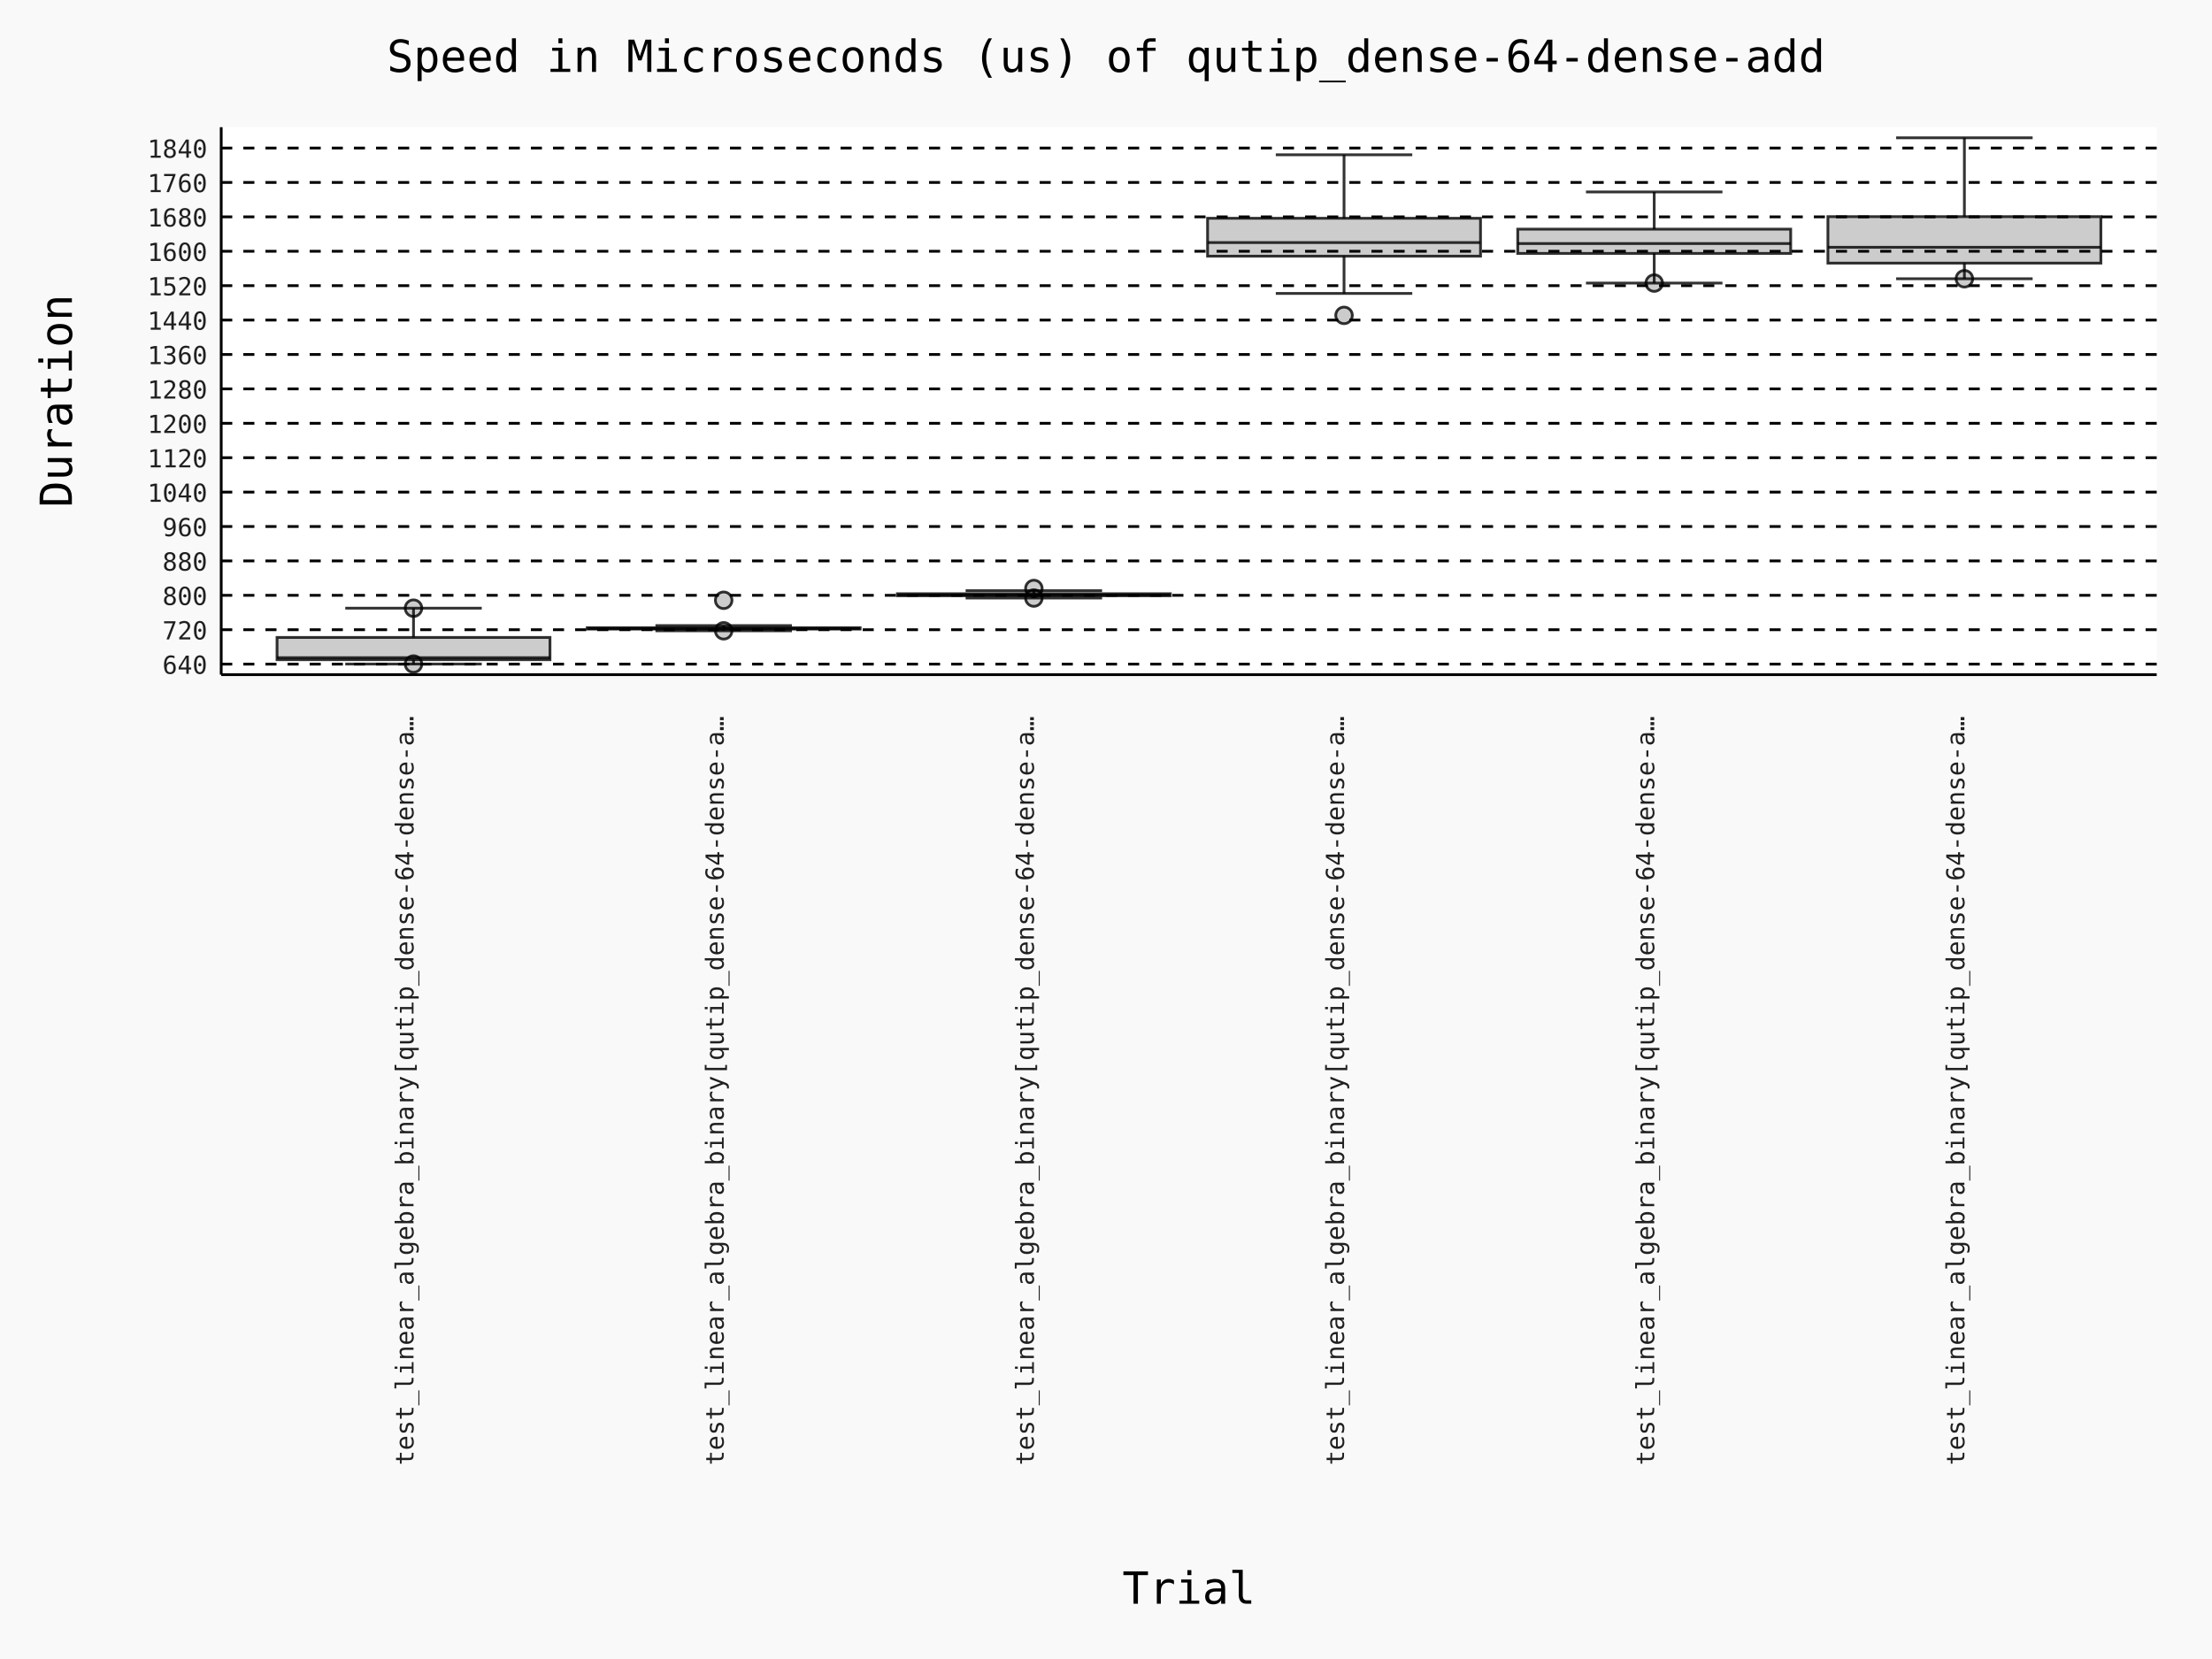
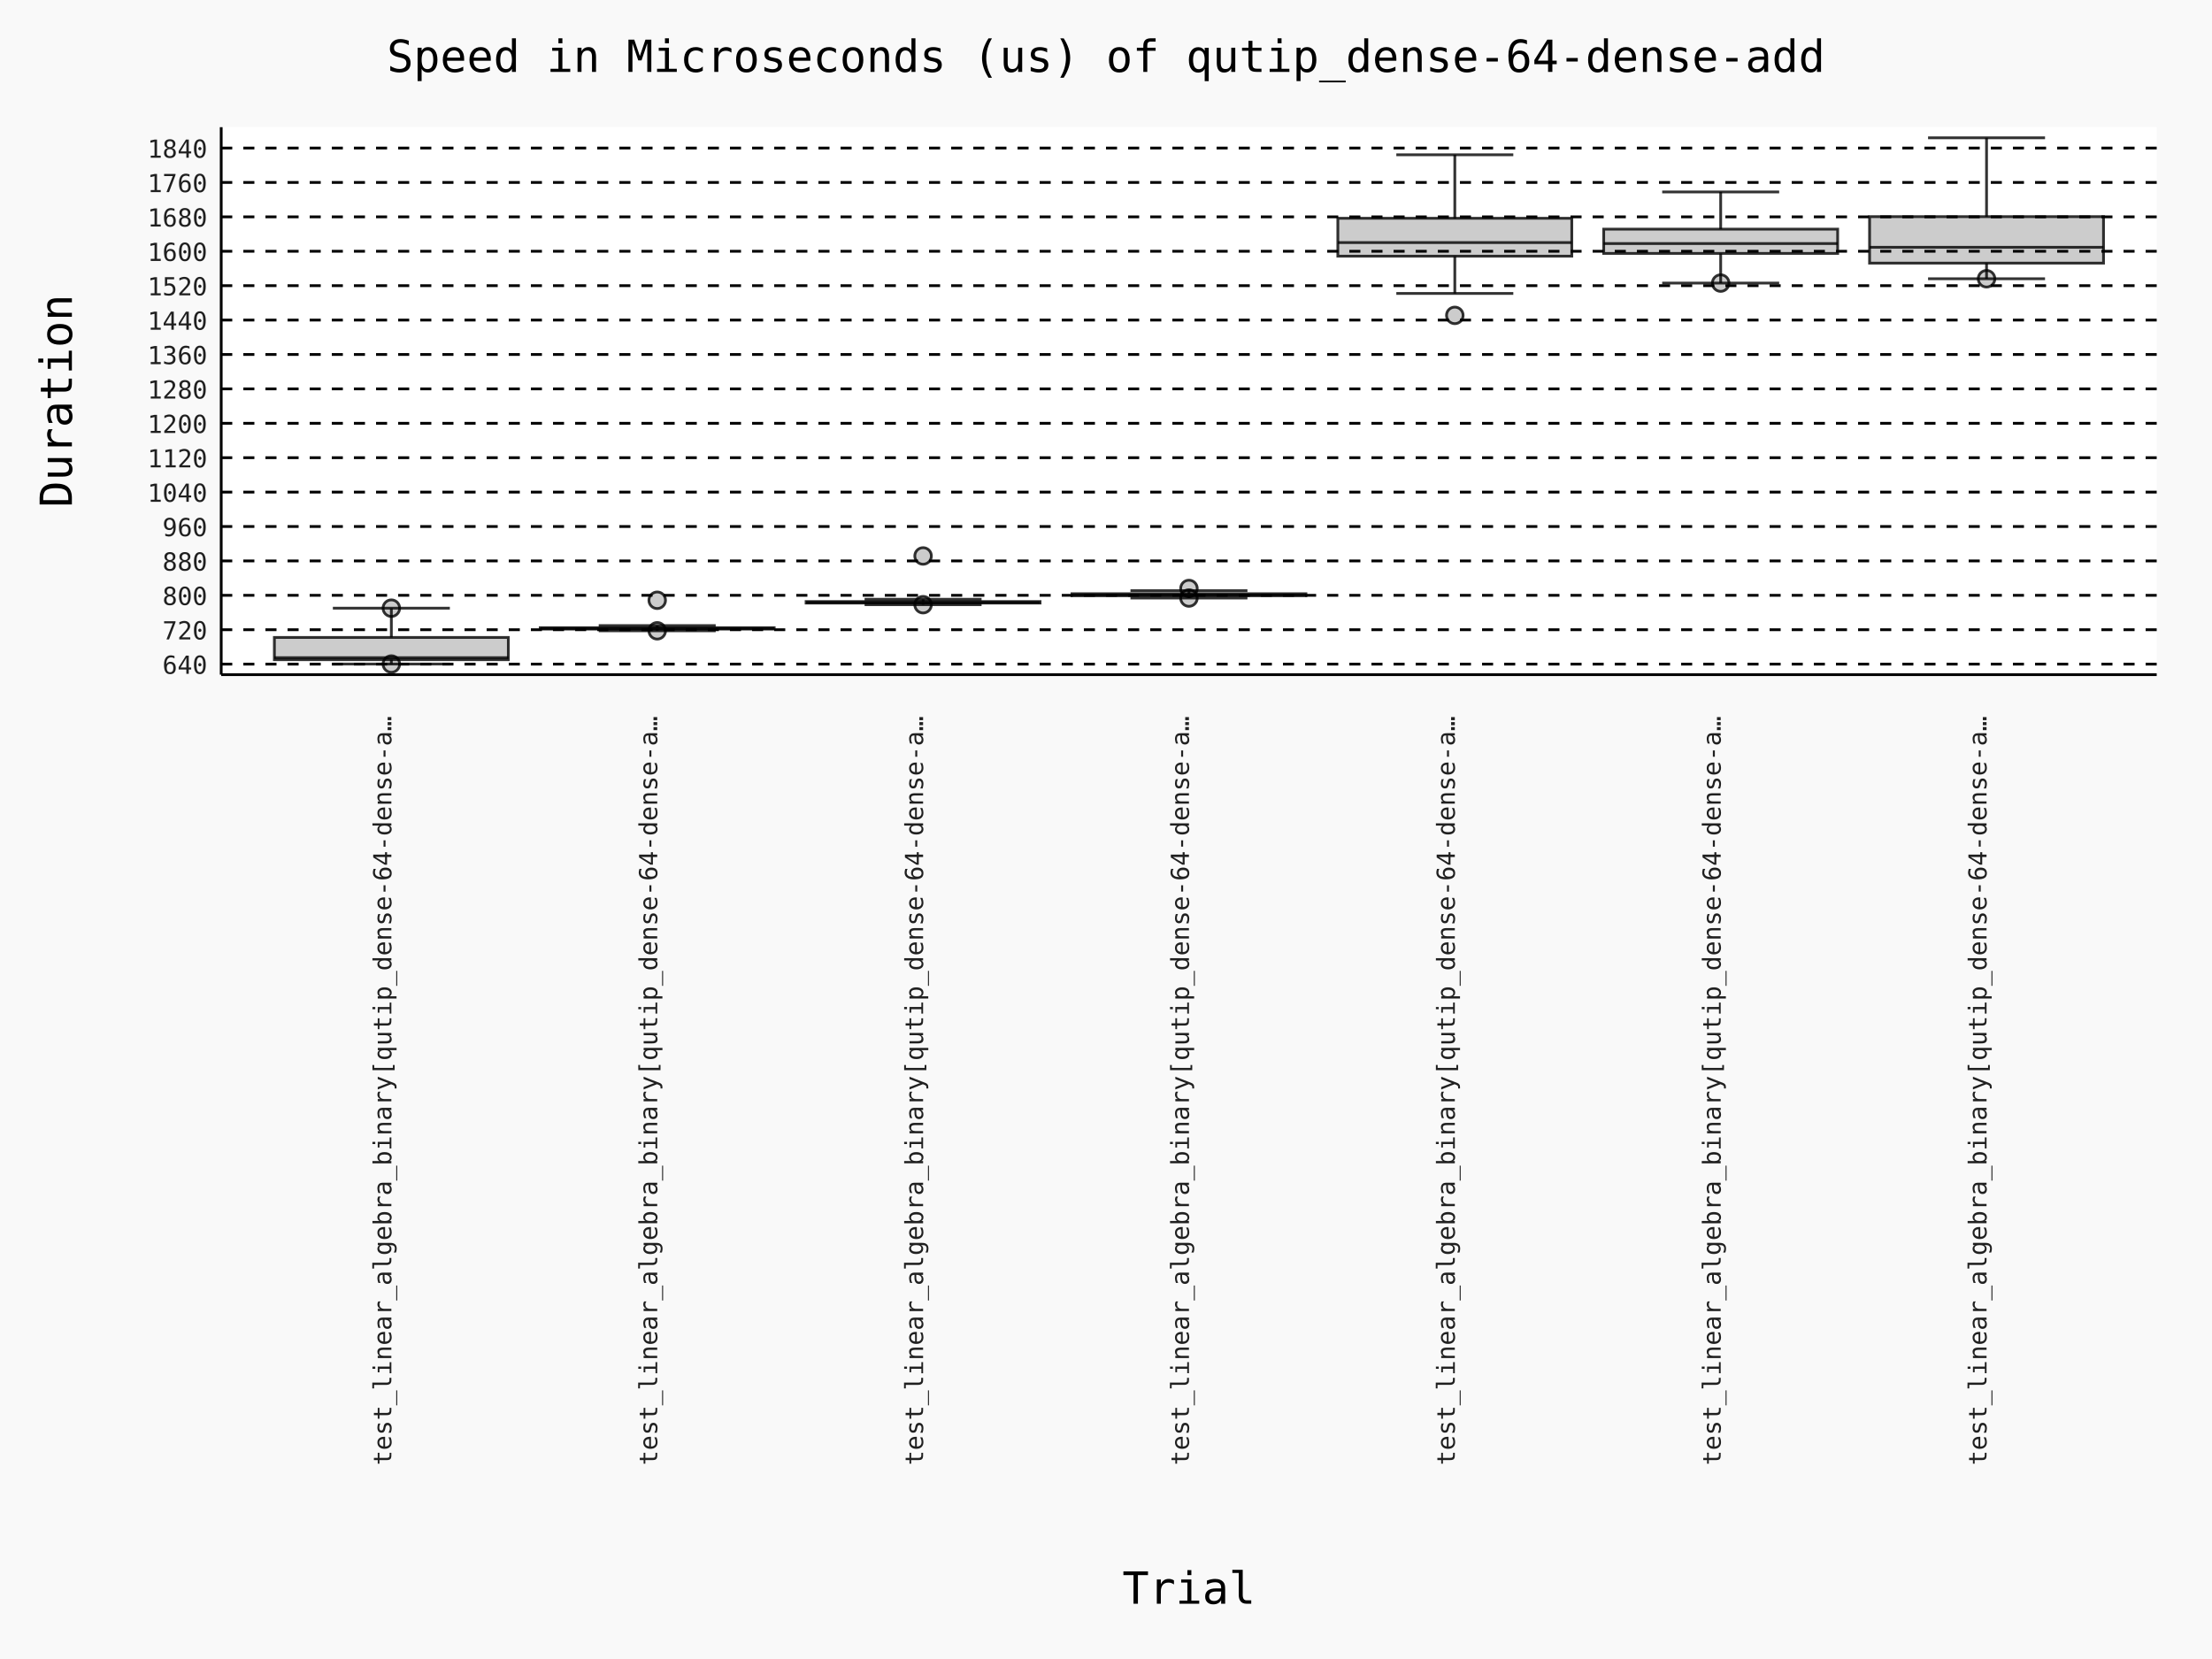
- <svg xmlns="http://www.w3.org/2000/svg" id="chart-178d91f3-d0d7-4920-86ad-eca0e4747cc4" class="pygal-chart" viewBox="0 0 800 600">
+ <svg xmlns="http://www.w3.org/2000/svg" id="chart-81047895-da1c-40f2-8db0-9042aca8a37a" class="pygal-chart" viewBox="0 0 800 600">
  <defs>
-     <style type="text/css">#chart-178d91f3-d0d7-4920-86ad-eca0e4747cc4{-webkit-user-select:none;-webkit-font-smoothing:antialiased;font-family:Consolas,"Deja Vu Sans Mono","Bitstream Vera Sans Mono","Courier New",monospace}#chart-178d91f3-d0d7-4920-86ad-eca0e4747cc4 .title{font-family:Consolas,"Deja Vu Sans Mono","Bitstream Vera Sans Mono","Courier New",monospace;font-size:16px}#chart-178d91f3-d0d7-4920-86ad-eca0e4747cc4 .legends .legend text{font-family:Consolas,"Deja Vu Sans Mono","Bitstream Vera Sans Mono","Courier New",monospace;font-size:14px}#chart-178d91f3-d0d7-4920-86ad-eca0e4747cc4 .axis text{font-family:Consolas,"Deja Vu Sans Mono","Bitstream Vera Sans Mono","Courier New",monospace;font-size:10px}#chart-178d91f3-d0d7-4920-86ad-eca0e4747cc4 .axis text.major{font-family:Consolas,"Deja Vu Sans Mono","Bitstream Vera Sans Mono","Courier New",monospace;font-size:10px}#chart-178d91f3-d0d7-4920-86ad-eca0e4747cc4 .text-overlay text.value{font-family:Consolas,"Deja Vu Sans Mono","Bitstream Vera Sans Mono","Courier New",monospace;font-size:16px}#chart-178d91f3-d0d7-4920-86ad-eca0e4747cc4 .text-overlay text.label{font-family:Consolas,"Deja Vu Sans Mono","Bitstream Vera Sans Mono","Courier New",monospace;font-size:10px}#chart-178d91f3-d0d7-4920-86ad-eca0e4747cc4 .tooltip{font-family:Consolas,"Deja Vu Sans Mono","Bitstream Vera Sans Mono","Courier New",monospace;font-size:14px}#chart-178d91f3-d0d7-4920-86ad-eca0e4747cc4 text.no_data{font-family:Consolas,"Deja Vu Sans Mono","Bitstream Vera Sans Mono","Courier New",monospace;font-size:64px}
- #chart-178d91f3-d0d7-4920-86ad-eca0e4747cc4{background-color:rgba(249,249,249,1)}#chart-178d91f3-d0d7-4920-86ad-eca0e4747cc4 path,#chart-178d91f3-d0d7-4920-86ad-eca0e4747cc4 line,#chart-178d91f3-d0d7-4920-86ad-eca0e4747cc4 rect,#chart-178d91f3-d0d7-4920-86ad-eca0e4747cc4 circle{-webkit-transition:150ms;-moz-transition:150ms;transition:150ms}#chart-178d91f3-d0d7-4920-86ad-eca0e4747cc4 .graph &gt; .background{fill:rgba(249,249,249,1)}#chart-178d91f3-d0d7-4920-86ad-eca0e4747cc4 .plot &gt; .background{fill:rgba(255,255,255,1)}#chart-178d91f3-d0d7-4920-86ad-eca0e4747cc4 .graph{fill:rgba(0,0,0,.87)}#chart-178d91f3-d0d7-4920-86ad-eca0e4747cc4 text.no_data{fill:rgba(0,0,0,1)}#chart-178d91f3-d0d7-4920-86ad-eca0e4747cc4 .title{fill:rgba(0,0,0,1)}#chart-178d91f3-d0d7-4920-86ad-eca0e4747cc4 .legends .legend text{fill:rgba(0,0,0,.87)}#chart-178d91f3-d0d7-4920-86ad-eca0e4747cc4 .legends .legend:hover text{fill:rgba(0,0,0,1)}#chart-178d91f3-d0d7-4920-86ad-eca0e4747cc4 .axis .line{stroke:rgba(0,0,0,1)}#chart-178d91f3-d0d7-4920-86ad-eca0e4747cc4 .axis .guide.line{stroke:rgba(0,0,0,.54)}#chart-178d91f3-d0d7-4920-86ad-eca0e4747cc4 .axis .major.line{stroke:rgba(0,0,0,.87)}#chart-178d91f3-d0d7-4920-86ad-eca0e4747cc4 .axis text.major{fill:rgba(0,0,0,1)}#chart-178d91f3-d0d7-4920-86ad-eca0e4747cc4 .axis.y .guides:hover .guide.line,#chart-178d91f3-d0d7-4920-86ad-eca0e4747cc4 .line-graph .axis.x .guides:hover .guide.line,#chart-178d91f3-d0d7-4920-86ad-eca0e4747cc4 .stackedline-graph .axis.x .guides:hover .guide.line,#chart-178d91f3-d0d7-4920-86ad-eca0e4747cc4 .xy-graph .axis.x .guides:hover .guide.line{stroke:rgba(0,0,0,1)}#chart-178d91f3-d0d7-4920-86ad-eca0e4747cc4 .axis .guides:hover text{fill:rgba(0,0,0,1)}#chart-178d91f3-d0d7-4920-86ad-eca0e4747cc4 .reactive{fill-opacity:.7;stroke-opacity:.8;stroke-width:1}#chart-178d91f3-d0d7-4920-86ad-eca0e4747cc4 .ci{stroke:rgba(0,0,0,.87)}#chart-178d91f3-d0d7-4920-86ad-eca0e4747cc4 .reactive.active,#chart-178d91f3-d0d7-4920-86ad-eca0e4747cc4 .active .reactive{fill-opacity:.8;stroke-opacity:.9;stroke-width:4}#chart-178d91f3-d0d7-4920-86ad-eca0e4747cc4 .ci .reactive.active{stroke-width:1.5}#chart-178d91f3-d0d7-4920-86ad-eca0e4747cc4 .series text{fill:rgba(0,0,0,1)}#chart-178d91f3-d0d7-4920-86ad-eca0e4747cc4 .tooltip rect{fill:rgba(255,255,255,1);stroke:rgba(0,0,0,1);-webkit-transition:opacity 150ms;-moz-transition:opacity 150ms;transition:opacity 150ms}#chart-178d91f3-d0d7-4920-86ad-eca0e4747cc4 .tooltip .label{fill:rgba(0,0,0,.87)}#chart-178d91f3-d0d7-4920-86ad-eca0e4747cc4 .tooltip .label{fill:rgba(0,0,0,.87)}#chart-178d91f3-d0d7-4920-86ad-eca0e4747cc4 .tooltip .legend{font-size:.8em;fill:rgba(0,0,0,.54)}#chart-178d91f3-d0d7-4920-86ad-eca0e4747cc4 .tooltip .x_label{font-size:.6em;fill:rgba(0,0,0,1)}#chart-178d91f3-d0d7-4920-86ad-eca0e4747cc4 .tooltip .xlink{font-size:.5em;text-decoration:underline}#chart-178d91f3-d0d7-4920-86ad-eca0e4747cc4 .tooltip .value{font-size:1.5em}#chart-178d91f3-d0d7-4920-86ad-eca0e4747cc4 .bound{font-size:.5em}#chart-178d91f3-d0d7-4920-86ad-eca0e4747cc4 .max-value{font-size:.75em;fill:rgba(0,0,0,.54)}#chart-178d91f3-d0d7-4920-86ad-eca0e4747cc4 .map-element{fill:rgba(255,255,255,1);stroke:rgba(0,0,0,.54) !important}#chart-178d91f3-d0d7-4920-86ad-eca0e4747cc4 .map-element .reactive{fill-opacity:inherit;stroke-opacity:inherit}#chart-178d91f3-d0d7-4920-86ad-eca0e4747cc4 .color-0,#chart-178d91f3-d0d7-4920-86ad-eca0e4747cc4 .color-0 a:visited{stroke:#000000;fill:#000000}#chart-178d91f3-d0d7-4920-86ad-eca0e4747cc4 .color-1,#chart-178d91f3-d0d7-4920-86ad-eca0e4747cc4 .color-1 a:visited{stroke:#000000;fill:#000000}#chart-178d91f3-d0d7-4920-86ad-eca0e4747cc4 .color-2,#chart-178d91f3-d0d7-4920-86ad-eca0e4747cc4 .color-2 a:visited{stroke:#000000;fill:#000000}#chart-178d91f3-d0d7-4920-86ad-eca0e4747cc4 .color-3,#chart-178d91f3-d0d7-4920-86ad-eca0e4747cc4 .color-3 a:visited{stroke:#000000;fill:#000000}#chart-178d91f3-d0d7-4920-86ad-eca0e4747cc4 .color-4,#chart-178d91f3-d0d7-4920-86ad-eca0e4747cc4 .color-4 a:visited{stroke:#000000;fill:#000000}#chart-178d91f3-d0d7-4920-86ad-eca0e4747cc4 .color-5,#chart-178d91f3-d0d7-4920-86ad-eca0e4747cc4 .color-5 a:visited{stroke:#000000;fill:#000000}#chart-178d91f3-d0d7-4920-86ad-eca0e4747cc4 .text-overlay .color-0 text{fill:white}#chart-178d91f3-d0d7-4920-86ad-eca0e4747cc4 .text-overlay .color-1 text{fill:white}#chart-178d91f3-d0d7-4920-86ad-eca0e4747cc4 .text-overlay .color-2 text{fill:white}#chart-178d91f3-d0d7-4920-86ad-eca0e4747cc4 .text-overlay .color-3 text{fill:white}#chart-178d91f3-d0d7-4920-86ad-eca0e4747cc4 .text-overlay .color-4 text{fill:white}#chart-178d91f3-d0d7-4920-86ad-eca0e4747cc4 .text-overlay .color-5 text{fill:white}
- #chart-178d91f3-d0d7-4920-86ad-eca0e4747cc4 text.no_data{text-anchor:middle}#chart-178d91f3-d0d7-4920-86ad-eca0e4747cc4 .guide.line{fill:none}#chart-178d91f3-d0d7-4920-86ad-eca0e4747cc4 .centered{text-anchor:middle}#chart-178d91f3-d0d7-4920-86ad-eca0e4747cc4 .title{text-anchor:middle}#chart-178d91f3-d0d7-4920-86ad-eca0e4747cc4 .legends .legend text{fill-opacity:1}#chart-178d91f3-d0d7-4920-86ad-eca0e4747cc4 .axis.x text{text-anchor:middle}#chart-178d91f3-d0d7-4920-86ad-eca0e4747cc4 .axis.x:not(.web) text[transform]{text-anchor:start}#chart-178d91f3-d0d7-4920-86ad-eca0e4747cc4 .axis.x:not(.web) text[transform].backwards{text-anchor:end}#chart-178d91f3-d0d7-4920-86ad-eca0e4747cc4 .axis.y text{text-anchor:end}#chart-178d91f3-d0d7-4920-86ad-eca0e4747cc4 .axis.y text[transform].backwards{text-anchor:start}#chart-178d91f3-d0d7-4920-86ad-eca0e4747cc4 .axis.y2 text{text-anchor:start}#chart-178d91f3-d0d7-4920-86ad-eca0e4747cc4 .axis.y2 text[transform].backwards{text-anchor:end}#chart-178d91f3-d0d7-4920-86ad-eca0e4747cc4 .axis .guide.line{stroke-dasharray:4,4;stroke:black}#chart-178d91f3-d0d7-4920-86ad-eca0e4747cc4 .axis .major.guide.line{stroke-dasharray:6,6;stroke:black}#chart-178d91f3-d0d7-4920-86ad-eca0e4747cc4 .horizontal .axis.y .guide.line,#chart-178d91f3-d0d7-4920-86ad-eca0e4747cc4 .horizontal .axis.y2 .guide.line,#chart-178d91f3-d0d7-4920-86ad-eca0e4747cc4 .vertical .axis.x .guide.line{opacity:0}#chart-178d91f3-d0d7-4920-86ad-eca0e4747cc4 .horizontal .axis.always_show .guide.line,#chart-178d91f3-d0d7-4920-86ad-eca0e4747cc4 .vertical .axis.always_show .guide.line{opacity:1 !important}#chart-178d91f3-d0d7-4920-86ad-eca0e4747cc4 .axis.y .guides:hover .guide.line,#chart-178d91f3-d0d7-4920-86ad-eca0e4747cc4 .axis.y2 .guides:hover .guide.line,#chart-178d91f3-d0d7-4920-86ad-eca0e4747cc4 .axis.x .guides:hover .guide.line{opacity:1}#chart-178d91f3-d0d7-4920-86ad-eca0e4747cc4 .axis .guides:hover text{opacity:1}#chart-178d91f3-d0d7-4920-86ad-eca0e4747cc4 .nofill{fill:none}#chart-178d91f3-d0d7-4920-86ad-eca0e4747cc4 .subtle-fill{fill-opacity:.2}#chart-178d91f3-d0d7-4920-86ad-eca0e4747cc4 .dot{stroke-width:1px;fill-opacity:1;stroke-opacity:1}#chart-178d91f3-d0d7-4920-86ad-eca0e4747cc4 .dot.active{stroke-width:5px}#chart-178d91f3-d0d7-4920-86ad-eca0e4747cc4 .dot.negative{fill:transparent}#chart-178d91f3-d0d7-4920-86ad-eca0e4747cc4 text,#chart-178d91f3-d0d7-4920-86ad-eca0e4747cc4 tspan{stroke:none !important}#chart-178d91f3-d0d7-4920-86ad-eca0e4747cc4 .series text.active{opacity:1}#chart-178d91f3-d0d7-4920-86ad-eca0e4747cc4 .tooltip rect{fill-opacity:.95;stroke-width:.5}#chart-178d91f3-d0d7-4920-86ad-eca0e4747cc4 .tooltip text{fill-opacity:1}#chart-178d91f3-d0d7-4920-86ad-eca0e4747cc4 .showable{visibility:hidden}#chart-178d91f3-d0d7-4920-86ad-eca0e4747cc4 .showable.shown{visibility:visible}#chart-178d91f3-d0d7-4920-86ad-eca0e4747cc4 .gauge-background{fill:rgba(229,229,229,1);stroke:none}#chart-178d91f3-d0d7-4920-86ad-eca0e4747cc4 .bg-lines{stroke:rgba(249,249,249,1);stroke-width:2px}
+     <style type="text/css">#chart-81047895-da1c-40f2-8db0-9042aca8a37a{-webkit-user-select:none;-webkit-font-smoothing:antialiased;font-family:Consolas,"Deja Vu Sans Mono","Bitstream Vera Sans Mono","Courier New",monospace}#chart-81047895-da1c-40f2-8db0-9042aca8a37a .title{font-family:Consolas,"Deja Vu Sans Mono","Bitstream Vera Sans Mono","Courier New",monospace;font-size:16px}#chart-81047895-da1c-40f2-8db0-9042aca8a37a .legends .legend text{font-family:Consolas,"Deja Vu Sans Mono","Bitstream Vera Sans Mono","Courier New",monospace;font-size:14px}#chart-81047895-da1c-40f2-8db0-9042aca8a37a .axis text{font-family:Consolas,"Deja Vu Sans Mono","Bitstream Vera Sans Mono","Courier New",monospace;font-size:10px}#chart-81047895-da1c-40f2-8db0-9042aca8a37a .axis text.major{font-family:Consolas,"Deja Vu Sans Mono","Bitstream Vera Sans Mono","Courier New",monospace;font-size:10px}#chart-81047895-da1c-40f2-8db0-9042aca8a37a .text-overlay text.value{font-family:Consolas,"Deja Vu Sans Mono","Bitstream Vera Sans Mono","Courier New",monospace;font-size:16px}#chart-81047895-da1c-40f2-8db0-9042aca8a37a .text-overlay text.label{font-family:Consolas,"Deja Vu Sans Mono","Bitstream Vera Sans Mono","Courier New",monospace;font-size:10px}#chart-81047895-da1c-40f2-8db0-9042aca8a37a .tooltip{font-family:Consolas,"Deja Vu Sans Mono","Bitstream Vera Sans Mono","Courier New",monospace;font-size:14px}#chart-81047895-da1c-40f2-8db0-9042aca8a37a text.no_data{font-family:Consolas,"Deja Vu Sans Mono","Bitstream Vera Sans Mono","Courier New",monospace;font-size:64px}
+ #chart-81047895-da1c-40f2-8db0-9042aca8a37a{background-color:rgba(249,249,249,1)}#chart-81047895-da1c-40f2-8db0-9042aca8a37a path,#chart-81047895-da1c-40f2-8db0-9042aca8a37a line,#chart-81047895-da1c-40f2-8db0-9042aca8a37a rect,#chart-81047895-da1c-40f2-8db0-9042aca8a37a circle{-webkit-transition:150ms;-moz-transition:150ms;transition:150ms}#chart-81047895-da1c-40f2-8db0-9042aca8a37a .graph &gt; .background{fill:rgba(249,249,249,1)}#chart-81047895-da1c-40f2-8db0-9042aca8a37a .plot &gt; .background{fill:rgba(255,255,255,1)}#chart-81047895-da1c-40f2-8db0-9042aca8a37a .graph{fill:rgba(0,0,0,.87)}#chart-81047895-da1c-40f2-8db0-9042aca8a37a text.no_data{fill:rgba(0,0,0,1)}#chart-81047895-da1c-40f2-8db0-9042aca8a37a .title{fill:rgba(0,0,0,1)}#chart-81047895-da1c-40f2-8db0-9042aca8a37a .legends .legend text{fill:rgba(0,0,0,.87)}#chart-81047895-da1c-40f2-8db0-9042aca8a37a .legends .legend:hover text{fill:rgba(0,0,0,1)}#chart-81047895-da1c-40f2-8db0-9042aca8a37a .axis .line{stroke:rgba(0,0,0,1)}#chart-81047895-da1c-40f2-8db0-9042aca8a37a .axis .guide.line{stroke:rgba(0,0,0,.54)}#chart-81047895-da1c-40f2-8db0-9042aca8a37a .axis .major.line{stroke:rgba(0,0,0,.87)}#chart-81047895-da1c-40f2-8db0-9042aca8a37a .axis text.major{fill:rgba(0,0,0,1)}#chart-81047895-da1c-40f2-8db0-9042aca8a37a .axis.y .guides:hover .guide.line,#chart-81047895-da1c-40f2-8db0-9042aca8a37a .line-graph .axis.x .guides:hover .guide.line,#chart-81047895-da1c-40f2-8db0-9042aca8a37a .stackedline-graph .axis.x .guides:hover .guide.line,#chart-81047895-da1c-40f2-8db0-9042aca8a37a .xy-graph .axis.x .guides:hover .guide.line{stroke:rgba(0,0,0,1)}#chart-81047895-da1c-40f2-8db0-9042aca8a37a .axis .guides:hover text{fill:rgba(0,0,0,1)}#chart-81047895-da1c-40f2-8db0-9042aca8a37a .reactive{fill-opacity:.7;stroke-opacity:.8;stroke-width:1}#chart-81047895-da1c-40f2-8db0-9042aca8a37a .ci{stroke:rgba(0,0,0,.87)}#chart-81047895-da1c-40f2-8db0-9042aca8a37a .reactive.active,#chart-81047895-da1c-40f2-8db0-9042aca8a37a .active .reactive{fill-opacity:.8;stroke-opacity:.9;stroke-width:4}#chart-81047895-da1c-40f2-8db0-9042aca8a37a .ci .reactive.active{stroke-width:1.5}#chart-81047895-da1c-40f2-8db0-9042aca8a37a .series text{fill:rgba(0,0,0,1)}#chart-81047895-da1c-40f2-8db0-9042aca8a37a .tooltip rect{fill:rgba(255,255,255,1);stroke:rgba(0,0,0,1);-webkit-transition:opacity 150ms;-moz-transition:opacity 150ms;transition:opacity 150ms}#chart-81047895-da1c-40f2-8db0-9042aca8a37a .tooltip .label{fill:rgba(0,0,0,.87)}#chart-81047895-da1c-40f2-8db0-9042aca8a37a .tooltip .label{fill:rgba(0,0,0,.87)}#chart-81047895-da1c-40f2-8db0-9042aca8a37a .tooltip .legend{font-size:.8em;fill:rgba(0,0,0,.54)}#chart-81047895-da1c-40f2-8db0-9042aca8a37a .tooltip .x_label{font-size:.6em;fill:rgba(0,0,0,1)}#chart-81047895-da1c-40f2-8db0-9042aca8a37a .tooltip .xlink{font-size:.5em;text-decoration:underline}#chart-81047895-da1c-40f2-8db0-9042aca8a37a .tooltip .value{font-size:1.5em}#chart-81047895-da1c-40f2-8db0-9042aca8a37a .bound{font-size:.5em}#chart-81047895-da1c-40f2-8db0-9042aca8a37a .max-value{font-size:.75em;fill:rgba(0,0,0,.54)}#chart-81047895-da1c-40f2-8db0-9042aca8a37a .map-element{fill:rgba(255,255,255,1);stroke:rgba(0,0,0,.54) !important}#chart-81047895-da1c-40f2-8db0-9042aca8a37a .map-element .reactive{fill-opacity:inherit;stroke-opacity:inherit}#chart-81047895-da1c-40f2-8db0-9042aca8a37a .color-0,#chart-81047895-da1c-40f2-8db0-9042aca8a37a .color-0 a:visited{stroke:#000000;fill:#000000}#chart-81047895-da1c-40f2-8db0-9042aca8a37a .color-1,#chart-81047895-da1c-40f2-8db0-9042aca8a37a .color-1 a:visited{stroke:#000000;fill:#000000}#chart-81047895-da1c-40f2-8db0-9042aca8a37a .color-2,#chart-81047895-da1c-40f2-8db0-9042aca8a37a .color-2 a:visited{stroke:#000000;fill:#000000}#chart-81047895-da1c-40f2-8db0-9042aca8a37a .color-3,#chart-81047895-da1c-40f2-8db0-9042aca8a37a .color-3 a:visited{stroke:#000000;fill:#000000}#chart-81047895-da1c-40f2-8db0-9042aca8a37a .color-4,#chart-81047895-da1c-40f2-8db0-9042aca8a37a .color-4 a:visited{stroke:#000000;fill:#000000}#chart-81047895-da1c-40f2-8db0-9042aca8a37a .color-5,#chart-81047895-da1c-40f2-8db0-9042aca8a37a .color-5 a:visited{stroke:#000000;fill:#000000}#chart-81047895-da1c-40f2-8db0-9042aca8a37a .color-6,#chart-81047895-da1c-40f2-8db0-9042aca8a37a .color-6 a:visited{stroke:#000000;fill:#000000}#chart-81047895-da1c-40f2-8db0-9042aca8a37a .text-overlay .color-0 text{fill:white}#chart-81047895-da1c-40f2-8db0-9042aca8a37a .text-overlay .color-1 text{fill:white}#chart-81047895-da1c-40f2-8db0-9042aca8a37a .text-overlay .color-2 text{fill:white}#chart-81047895-da1c-40f2-8db0-9042aca8a37a .text-overlay .color-3 text{fill:white}#chart-81047895-da1c-40f2-8db0-9042aca8a37a .text-overlay .color-4 text{fill:white}#chart-81047895-da1c-40f2-8db0-9042aca8a37a .text-overlay .color-5 text{fill:white}#chart-81047895-da1c-40f2-8db0-9042aca8a37a .text-overlay .color-6 text{fill:white}
+ #chart-81047895-da1c-40f2-8db0-9042aca8a37a text.no_data{text-anchor:middle}#chart-81047895-da1c-40f2-8db0-9042aca8a37a .guide.line{fill:none}#chart-81047895-da1c-40f2-8db0-9042aca8a37a .centered{text-anchor:middle}#chart-81047895-da1c-40f2-8db0-9042aca8a37a .title{text-anchor:middle}#chart-81047895-da1c-40f2-8db0-9042aca8a37a .legends .legend text{fill-opacity:1}#chart-81047895-da1c-40f2-8db0-9042aca8a37a .axis.x text{text-anchor:middle}#chart-81047895-da1c-40f2-8db0-9042aca8a37a .axis.x:not(.web) text[transform]{text-anchor:start}#chart-81047895-da1c-40f2-8db0-9042aca8a37a .axis.x:not(.web) text[transform].backwards{text-anchor:end}#chart-81047895-da1c-40f2-8db0-9042aca8a37a .axis.y text{text-anchor:end}#chart-81047895-da1c-40f2-8db0-9042aca8a37a .axis.y text[transform].backwards{text-anchor:start}#chart-81047895-da1c-40f2-8db0-9042aca8a37a .axis.y2 text{text-anchor:start}#chart-81047895-da1c-40f2-8db0-9042aca8a37a .axis.y2 text[transform].backwards{text-anchor:end}#chart-81047895-da1c-40f2-8db0-9042aca8a37a .axis .guide.line{stroke-dasharray:4,4;stroke:black}#chart-81047895-da1c-40f2-8db0-9042aca8a37a .axis .major.guide.line{stroke-dasharray:6,6;stroke:black}#chart-81047895-da1c-40f2-8db0-9042aca8a37a .horizontal .axis.y .guide.line,#chart-81047895-da1c-40f2-8db0-9042aca8a37a .horizontal .axis.y2 .guide.line,#chart-81047895-da1c-40f2-8db0-9042aca8a37a .vertical .axis.x .guide.line{opacity:0}#chart-81047895-da1c-40f2-8db0-9042aca8a37a .horizontal .axis.always_show .guide.line,#chart-81047895-da1c-40f2-8db0-9042aca8a37a .vertical .axis.always_show .guide.line{opacity:1 !important}#chart-81047895-da1c-40f2-8db0-9042aca8a37a .axis.y .guides:hover .guide.line,#chart-81047895-da1c-40f2-8db0-9042aca8a37a .axis.y2 .guides:hover .guide.line,#chart-81047895-da1c-40f2-8db0-9042aca8a37a .axis.x .guides:hover .guide.line{opacity:1}#chart-81047895-da1c-40f2-8db0-9042aca8a37a .axis .guides:hover text{opacity:1}#chart-81047895-da1c-40f2-8db0-9042aca8a37a .nofill{fill:none}#chart-81047895-da1c-40f2-8db0-9042aca8a37a .subtle-fill{fill-opacity:.2}#chart-81047895-da1c-40f2-8db0-9042aca8a37a .dot{stroke-width:1px;fill-opacity:1;stroke-opacity:1}#chart-81047895-da1c-40f2-8db0-9042aca8a37a .dot.active{stroke-width:5px}#chart-81047895-da1c-40f2-8db0-9042aca8a37a .dot.negative{fill:transparent}#chart-81047895-da1c-40f2-8db0-9042aca8a37a text,#chart-81047895-da1c-40f2-8db0-9042aca8a37a tspan{stroke:none !important}#chart-81047895-da1c-40f2-8db0-9042aca8a37a .series text.active{opacity:1}#chart-81047895-da1c-40f2-8db0-9042aca8a37a .tooltip rect{fill-opacity:.95;stroke-width:.5}#chart-81047895-da1c-40f2-8db0-9042aca8a37a .tooltip text{fill-opacity:1}#chart-81047895-da1c-40f2-8db0-9042aca8a37a .showable{visibility:hidden}#chart-81047895-da1c-40f2-8db0-9042aca8a37a .showable.shown{visibility:visible}#chart-81047895-da1c-40f2-8db0-9042aca8a37a .gauge-background{fill:rgba(229,229,229,1);stroke:none}#chart-81047895-da1c-40f2-8db0-9042aca8a37a .bg-lines{stroke:rgba(249,249,249,1);stroke-width:2px}
.tooltip .value{font-size:1em !important}.axis text{font-size:9px !important}</style>
  </defs>
  <g class="graph custombox-graph vertical">
    <rect x="0" y="0" width="800" height="600" class="background" />
    <g transform="translate(80, 46)" class="plot">
      <rect x="0" y="0" width="700.0" height="198.0" class="background" />
      <g class="axis y always_show">
        <path d="M0 198 h700" class="line" />
        <g class="guides">
          <path d="M0 194.192 h700" class="guide line" />
          <text x="-5" y="197.692" class="">640</text>
        </g>
        <g class="guides">
          <path d="M0 181.749 h700" class="guide line" />
          <text x="-5" y="185.249" class="">720</text>
        </g>
        <g class="guides">
          <path d="M0 169.305 h700" class="guide line" />
          <text x="-5" y="172.805" class="">800</text>
        </g>
        <g class="guides">
          <path d="M0 156.862 h700" class="guide line" />
          <text x="-5" y="160.362" class="">880</text>
        </g>
        <g class="guides">
          <path d="M0 144.419 h700" class="guide line" />
          <text x="-5" y="147.919" class="">960</text>
        </g>
        <g class="guides">
          <path d="M0 131.975 h700" class="guide line" />
          <text x="-5" y="135.475" class="">1040</text>
        </g>
        <g class="guides">
          <path d="M0 119.532 h700" class="guide line" />
          <text x="-5" y="123.032" class="">1120</text>
        </g>
        <g class="guides">
          <path d="M0 107.088 h700" class="guide line" />
          <text x="-5" y="110.588" class="">1200</text>
        </g>
        <g class="guides">
          <path d="M0 94.645 h700" class="guide line" />
          <text x="-5" y="98.145" class="">1280</text>
        </g>
        <g class="guides">
          <path d="M0 82.201 h700" class="guide line" />
          <text x="-5" y="85.701" class="">1360</text>
        </g>
        <g class="guides">
          <path d="M0 69.758 h700" class="guide line" />
          <text x="-5" y="73.258" class="">1440</text>
        </g>
        <g class="guides">
          <path d="M0 57.314 h700" class="guide line" />
          <text x="-5" y="60.814" class="">1520</text>
        </g>
        <g class="guides">
          <path d="M0 44.871 h700" class="guide line" />
          <text x="-5" y="48.371" class="">1600</text>
        </g>
        <g class="guides">
          <path d="M0 32.428 h700" class="guide line" />
          <text x="-5" y="35.928" class="">1680</text>
        </g>
        <g class="guides">
          <path d="M0 19.984 h700" class="guide line" />
          <text x="-5" y="23.484" class="">1760</text>
        </g>
        <g class="guides">
          <path d="M0 7.541 h700" class="guide line" />
          <text x="-5" y="11.041" class="">1840</text>
        </g>
      </g>
      <g class="axis x">
        <path d="M0 0 v198" class="line" />
        <g class="guides">
-           <path d="M69.551 0 v198" class="guide line" />
-           <text x="69.551" y="213.0" class="backwards" transform="rotate(270 69.55128 213)">test_linear_algebra_binary[qutip_dense-64-dense-a…</text>
-         </g>
-         <g class="guides">
-           <path d="M181.731 0 v198" class="guide line" />
-           <text x="181.731" y="213.0" class="backwards" transform="rotate(270 181.7308 213)">test_linear_algebra_binary[qutip_dense-64-dense-a…</text>
-         </g>
-         <g class="guides">
-           <path d="M293.91 0 v198" class="guide line" />
-           <text x="293.91" y="213.0" class="backwards" transform="rotate(270 293.9103 213)">test_linear_algebra_binary[qutip_dense-64-dense-a…</text>
-         </g>
-         <g class="guides">
-           <path d="M406.09 0 v198" class="guide line" />
-           <text x="406.09" y="213.0" class="backwards" transform="rotate(270 406.0897 213)">test_linear_algebra_binary[qutip_dense-64-dense-a…</text>
-         </g>
-         <g class="guides">
-           <path d="M518.269 0 v198" class="guide line" />
-           <text x="518.269" y="213.0" class="backwards" transform="rotate(270 518.2692 213)">test_linear_algebra_binary[qutip_dense-64-dense-a…</text>
-         </g>
-         <g class="guides">
-           <path d="M630.449 0 v198" class="guide line" />
-           <text x="630.449" y="213.0" class="backwards" transform="rotate(270 630.4487 213)">test_linear_algebra_binary[qutip_dense-64-dense-a…</text>
+           <path d="M61.538 0 v198" class="guide line" />
+           <text x="61.538" y="213.0" class="backwards" transform="rotate(270 61.53846 213)">test_linear_algebra_binary[qutip_dense-64-dense-a…</text>
+         </g>
+         <g class="guides">
+           <path d="M157.692 0 v198" class="guide line" />
+           <text x="157.692" y="213.0" class="backwards" transform="rotate(270 157.6923 213)">test_linear_algebra_binary[qutip_dense-64-dense-a…</text>
+         </g>
+         <g class="guides">
+           <path d="M253.846 0 v198" class="guide line" />
+           <text x="253.846" y="213.0" class="backwards" transform="rotate(270 253.8462 213)">test_linear_algebra_binary[qutip_dense-64-dense-a…</text>
+         </g>
+         <g class="guides">
+           <path d="M350 0 v198" class="guide line" />
+           <text x="350.0" y="213.0" class="backwards" transform="rotate(270 350 213)">test_linear_algebra_binary[qutip_dense-64-dense-a…</text>
+         </g>
+         <g class="guides">
+           <path d="M446.154 0 v198" class="guide line" />
+           <text x="446.154" y="213.0" class="backwards" transform="rotate(270 446.1538 213)">test_linear_algebra_binary[qutip_dense-64-dense-a…</text>
+         </g>
+         <g class="guides">
+           <path d="M542.308 0 v198" class="guide line" />
+           <text x="542.308" y="213.0" class="backwards" transform="rotate(270 542.3077 213)">test_linear_algebra_binary[qutip_dense-64-dense-a…</text>
+         </g>
+         <g class="guides">
+           <path d="M638.462 0 v198" class="guide line" />
+           <text x="638.462" y="213.0" class="backwards" transform="rotate(270 638.4615 213)">test_linear_algebra_binary[qutip_dense-64-dense-a…</text>
        </g>
      </g>
      <g class="series serie-0 color-0">
        <g class="boxes">
          <g class="box">
-             <path stroke-width="3" d="M44.872 194.159 L94.231 194.159" class="reactive tooltip-trigger" />
-             <path stroke-width="3" d="M20.192 191.857 L118.91 191.857" class="reactive tooltip-trigger" />
-             <path stroke-width="3" d="M44.872 173.954 L94.231 173.954" class="reactive tooltip-trigger" />
-             <path stroke-width="2" d="M69.551 194.159 L69.551 192.588" class="reactive tooltip-trigger" />
-             <path stroke-width="2" d="M69.551 173.954 L69.551 184.539" class="reactive tooltip-trigger" />
-             <rect x="20.192" y="184.539" height="8.05" width="98.718" class="subtle-fill reactive tooltip-trigger" />
-             <circle cx="69.551" cy="194.159" r="3" class="subtle-fill reactive tooltip-trigger" />
-             <circle cx="69.551" cy="173.954" r="3" class="subtle-fill reactive tooltip-trigger" />
+             <path stroke-width="3" d="M40.385 194.159 L82.692 194.159" class="reactive tooltip-trigger" />
+             <path stroke-width="3" d="M19.231 191.857 L103.846 191.857" class="reactive tooltip-trigger" />
+             <path stroke-width="3" d="M40.385 173.954 L82.692 173.954" class="reactive tooltip-trigger" />
+             <path stroke-width="2" d="M61.538 194.159 L61.538 192.588" class="reactive tooltip-trigger" />
+             <path stroke-width="2" d="M61.538 173.954 L61.538 184.539" class="reactive tooltip-trigger" />
+             <rect x="19.231" y="184.539" height="8.05" width="84.615" class="subtle-fill reactive tooltip-trigger" />
+             <circle cx="61.538" cy="194.159" r="3" class="subtle-fill reactive tooltip-trigger" />
+             <circle cx="61.538" cy="173.954" r="3" class="subtle-fill reactive tooltip-trigger" />
          </g>
        </g>
      </g>
      <g class="series serie-1 color-1">
        <g class="boxes">
          <g class="box">
-             <path stroke-width="3" d="M157.051 182.137 L206.41 182.137" class="reactive tooltip-trigger" />
-             <path stroke-width="3" d="M132.372 181.313 L231.09 181.313" class="reactive tooltip-trigger" />
-             <path stroke-width="3" d="M157.051 180.255 L206.41 180.255" class="reactive tooltip-trigger" />
-             <path stroke-width="2" d="M181.731 182.137 L181.731 181.515" class="reactive tooltip-trigger" />
-             <path stroke-width="2" d="M181.731 180.255 L181.731 181.018" class="reactive tooltip-trigger" />
-             <rect x="132.372" y="181.018" height="0.498" width="98.718" class="subtle-fill reactive tooltip-trigger" />
-             <circle cx="181.731" cy="182.137" r="3" class="subtle-fill reactive tooltip-trigger" />
-             <circle cx="181.731" cy="171.094" r="3" class="subtle-fill reactive tooltip-trigger" />
+             <path stroke-width="3" d="M136.538 182.137 L178.846 182.137" class="reactive tooltip-trigger" />
+             <path stroke-width="3" d="M115.385 181.313 L200 181.313" class="reactive tooltip-trigger" />
+             <path stroke-width="3" d="M136.538 180.255 L178.846 180.255" class="reactive tooltip-trigger" />
+             <path stroke-width="2" d="M157.692 182.137 L157.692 181.515" class="reactive tooltip-trigger" />
+             <path stroke-width="2" d="M157.692 180.255 L157.692 181.018" class="reactive tooltip-trigger" />
+             <rect x="115.385" y="181.018" height="0.498" width="84.615" class="subtle-fill reactive tooltip-trigger" />
+             <circle cx="157.692" cy="182.137" r="3" class="subtle-fill reactive tooltip-trigger" />
+             <circle cx="157.692" cy="171.094" r="3" class="subtle-fill reactive tooltip-trigger" />
          </g>
        </g>
      </g>
      <g class="series serie-2 color-2">
        <g class="boxes">
          <g class="box">
-             <path stroke-width="3" d="M269.231 170.286 L318.59 170.286" class="reactive tooltip-trigger" />
-             <path stroke-width="3" d="M244.551 169.151 L343.269 169.151" class="reactive tooltip-trigger" />
-             <path stroke-width="3" d="M269.231 167.627 L318.59 167.627" class="reactive tooltip-trigger" />
-             <path stroke-width="2" d="M293.91 170.286 L293.91 169.462" class="reactive tooltip-trigger" />
-             <path stroke-width="2" d="M293.91 167.627 L293.91 168.731" class="reactive tooltip-trigger" />
-             <rect x="244.551" y="168.731" height="0.731" width="98.718" class="subtle-fill reactive tooltip-trigger" />
-             <circle cx="293.91" cy="170.286" r="3" class="subtle-fill reactive tooltip-trigger" />
-             <circle cx="293.91" cy="166.833" r="3" class="subtle-fill reactive tooltip-trigger" />
+             <path stroke-width="3" d="M232.692 172.697 L275 172.697" class="reactive tooltip-trigger" />
+             <path stroke-width="3" d="M211.538 171.888 L296.154 171.888" class="reactive tooltip-trigger" />
+             <path stroke-width="3" d="M232.692 170.737 L275 170.737" class="reactive tooltip-trigger" />
+             <path stroke-width="2" d="M253.846 172.697 L253.846 172.106" class="reactive tooltip-trigger" />
+             <path stroke-width="2" d="M253.846 170.737 L253.846 171.561" class="reactive tooltip-trigger" />
+             <rect x="211.538" y="171.561" height="0.544" width="84.615" class="subtle-fill reactive tooltip-trigger" />
+             <circle cx="253.846" cy="172.697" r="3" class="subtle-fill reactive tooltip-trigger" />
+             <circle cx="253.846" cy="155.074" r="3" class="subtle-fill reactive tooltip-trigger" />
          </g>
        </g>
      </g>
      <g class="series serie-3 color-3">
        <g class="boxes">
          <g class="box">
-             <path stroke-width="3" d="M381.41 60.128 L430.769 60.128" class="reactive tooltip-trigger" />
-             <path stroke-width="3" d="M356.731 41.727 L455.449 41.727" class="reactive tooltip-trigger" />
-             <path stroke-width="3" d="M381.41 9.98 L430.769 9.98" class="reactive tooltip-trigger" />
-             <path stroke-width="2" d="M406.09 60.128 L406.09 46.646" class="reactive tooltip-trigger" />
-             <path stroke-width="2" d="M406.09 9.98 L406.09 32.939" class="reactive tooltip-trigger" />
-             <rect x="356.731" y="32.939" height="13.707" width="98.718" class="subtle-fill reactive tooltip-trigger" />
-             <circle cx="406.09" cy="68.06" r="3" class="subtle-fill reactive tooltip-trigger" />
-             <circle cx="406.09" cy="-919.242" r="3" class="subtle-fill reactive tooltip-trigger" />
+             <path stroke-width="3" d="M328.846 170.286 L371.154 170.286" class="reactive tooltip-trigger" />
+             <path stroke-width="3" d="M307.692 169.151 L392.308 169.151" class="reactive tooltip-trigger" />
+             <path stroke-width="3" d="M328.846 167.627 L371.154 167.627" class="reactive tooltip-trigger" />
+             <path stroke-width="2" d="M350 170.286 L350 169.462" class="reactive tooltip-trigger" />
+             <path stroke-width="2" d="M350 167.627 L350 168.731" class="reactive tooltip-trigger" />
+             <rect x="307.692" y="168.731" height="0.731" width="84.615" class="subtle-fill reactive tooltip-trigger" />
+             <circle cx="350.0" cy="170.286" r="3" class="subtle-fill reactive tooltip-trigger" />
+             <circle cx="350.0" cy="166.833" r="3" class="subtle-fill reactive tooltip-trigger" />
          </g>
        </g>
      </g>
      <g class="series serie-4 color-4">
        <g class="boxes">
          <g class="box">
-             <path stroke-width="3" d="M493.59 56.38 L542.949 56.38" class="reactive tooltip-trigger" />
-             <path stroke-width="3" d="M468.91 42.085 L567.628 42.085" class="reactive tooltip-trigger" />
-             <path stroke-width="3" d="M493.59 23.42 L542.949 23.42" class="reactive tooltip-trigger" />
-             <path stroke-width="2" d="M518.269 56.38 L518.269 45.651" class="reactive tooltip-trigger" />
-             <path stroke-width="2" d="M518.269 23.42 L518.269 36.875" class="reactive tooltip-trigger" />
-             <rect x="468.91" y="36.875" height="8.777" width="98.718" class="subtle-fill reactive tooltip-trigger" />
-             <circle cx="518.269" cy="56.38" r="3" class="subtle-fill reactive tooltip-trigger" />
-             <circle cx="518.269" cy="-1546.485" r="3" class="subtle-fill reactive tooltip-trigger" />
+             <path stroke-width="3" d="M425 60.128 L467.308 60.128" class="reactive tooltip-trigger" />
+             <path stroke-width="3" d="M403.846 41.727 L488.462 41.727" class="reactive tooltip-trigger" />
+             <path stroke-width="3" d="M425 9.98 L467.308 9.98" class="reactive tooltip-trigger" />
+             <path stroke-width="2" d="M446.154 60.128 L446.154 46.646" class="reactive tooltip-trigger" />
+             <path stroke-width="2" d="M446.154 9.98 L446.154 32.939" class="reactive tooltip-trigger" />
+             <rect x="403.846" y="32.939" height="13.707" width="84.615" class="subtle-fill reactive tooltip-trigger" />
+             <circle cx="446.154" cy="68.06" r="3" class="subtle-fill reactive tooltip-trigger" />
+             <circle cx="446.154" cy="-919.242" r="3" class="subtle-fill reactive tooltip-trigger" />
          </g>
        </g>
      </g>
      <g class="series serie-5 color-5">
        <g class="boxes">
          <g class="box">
-             <path stroke-width="3" d="M605.769 54.812 L655.128 54.812" class="reactive tooltip-trigger" />
-             <path stroke-width="3" d="M581.09 43.434 L679.808 43.434" class="reactive tooltip-trigger" />
-             <path stroke-width="3" d="M605.769 3.841 L655.128 3.841" class="reactive tooltip-trigger" />
-             <path stroke-width="2" d="M630.449 54.812 L630.449 49.166" class="reactive tooltip-trigger" />
-             <path stroke-width="2" d="M630.449 3.841 L630.449 32.351" class="reactive tooltip-trigger" />
-             <rect x="581.09" y="32.351" height="16.814" width="98.718" class="subtle-fill reactive tooltip-trigger" />
-             <circle cx="630.449" cy="54.812" r="3" class="subtle-fill reactive tooltip-trigger" />
-             <circle cx="630.449" cy="-269.447" r="3" class="subtle-fill reactive tooltip-trigger" />
+             <path stroke-width="3" d="M521.154 56.38 L563.462 56.38" class="reactive tooltip-trigger" />
+             <path stroke-width="3" d="M500 42.085 L584.615 42.085" class="reactive tooltip-trigger" />
+             <path stroke-width="3" d="M521.154 23.42 L563.462 23.42" class="reactive tooltip-trigger" />
+             <path stroke-width="2" d="M542.308 56.38 L542.308 45.651" class="reactive tooltip-trigger" />
+             <path stroke-width="2" d="M542.308 23.42 L542.308 36.875" class="reactive tooltip-trigger" />
+             <rect x="500" y="36.875" height="8.777" width="84.615" class="subtle-fill reactive tooltip-trigger" />
+             <circle cx="542.308" cy="56.38" r="3" class="subtle-fill reactive tooltip-trigger" />
+             <circle cx="542.308" cy="-1546.485" r="3" class="subtle-fill reactive tooltip-trigger" />
+           </g>
+         </g>
+       </g>
+       <g class="series serie-6 color-6">
+         <g class="boxes">
+           <g class="box">
+             <path stroke-width="3" d="M617.308 54.812 L659.615 54.812" class="reactive tooltip-trigger" />
+             <path stroke-width="3" d="M596.154 43.434 L680.769 43.434" class="reactive tooltip-trigger" />
+             <path stroke-width="3" d="M617.308 3.841 L659.615 3.841" class="reactive tooltip-trigger" />
+             <path stroke-width="2" d="M638.462 54.812 L638.462 49.166" class="reactive tooltip-trigger" />
+             <path stroke-width="2" d="M638.462 3.841 L638.462 32.351" class="reactive tooltip-trigger" />
+             <rect x="596.154" y="32.351" height="16.814" width="84.615" class="subtle-fill reactive tooltip-trigger" />
+             <circle cx="638.462" cy="54.812" r="3" class="subtle-fill reactive tooltip-trigger" />
+             <circle cx="638.462" cy="-269.447" r="3" class="subtle-fill reactive tooltip-trigger" />
          </g>
        </g>
      </g>
    </g>
    <g class="titles">
      <text x="400.0" y="26" class="title plot_title">Speed in Microseconds (us) of qutip_dense-64-dense-add</text>
      <text x="430.0" y="580.0" class="title">Trial</text>
      <text x="0" y="171.0" class="title" transform="rotate(-90 0 145)">Duration</text>
    </g>
    <g transform="translate(80, 46)" class="plot overlay">
      <g class="series serie-0 color-0" />
      <g class="series serie-1 color-1" />
      <g class="series serie-2 color-2" />
      <g class="series serie-3 color-3" />
      <g class="series serie-4 color-4" />
      <g class="series serie-5 color-5" />
+       <g class="series serie-6 color-6" />
    </g>
    <g transform="translate(80, 46)" class="plot text-overlay">
      <g class="series serie-0 color-0" />
      <g class="series serie-1 color-1" />
      <g class="series serie-2 color-2" />
      <g class="series serie-3 color-3" />
      <g class="series serie-4 color-4" />
      <g class="series serie-5 color-5" />
+       <g class="series serie-6 color-6" />
    </g>
    <g transform="translate(80, 46)" class="plot tooltip-overlay">
      <g transform="translate(0 0)" style="opacity: 0" class="tooltip">
        <rect rx="0" ry="0" width="0" height="0" class="tooltip-box" />
        <g class="text" />
      </g>
    </g>
  </g>
</svg>
